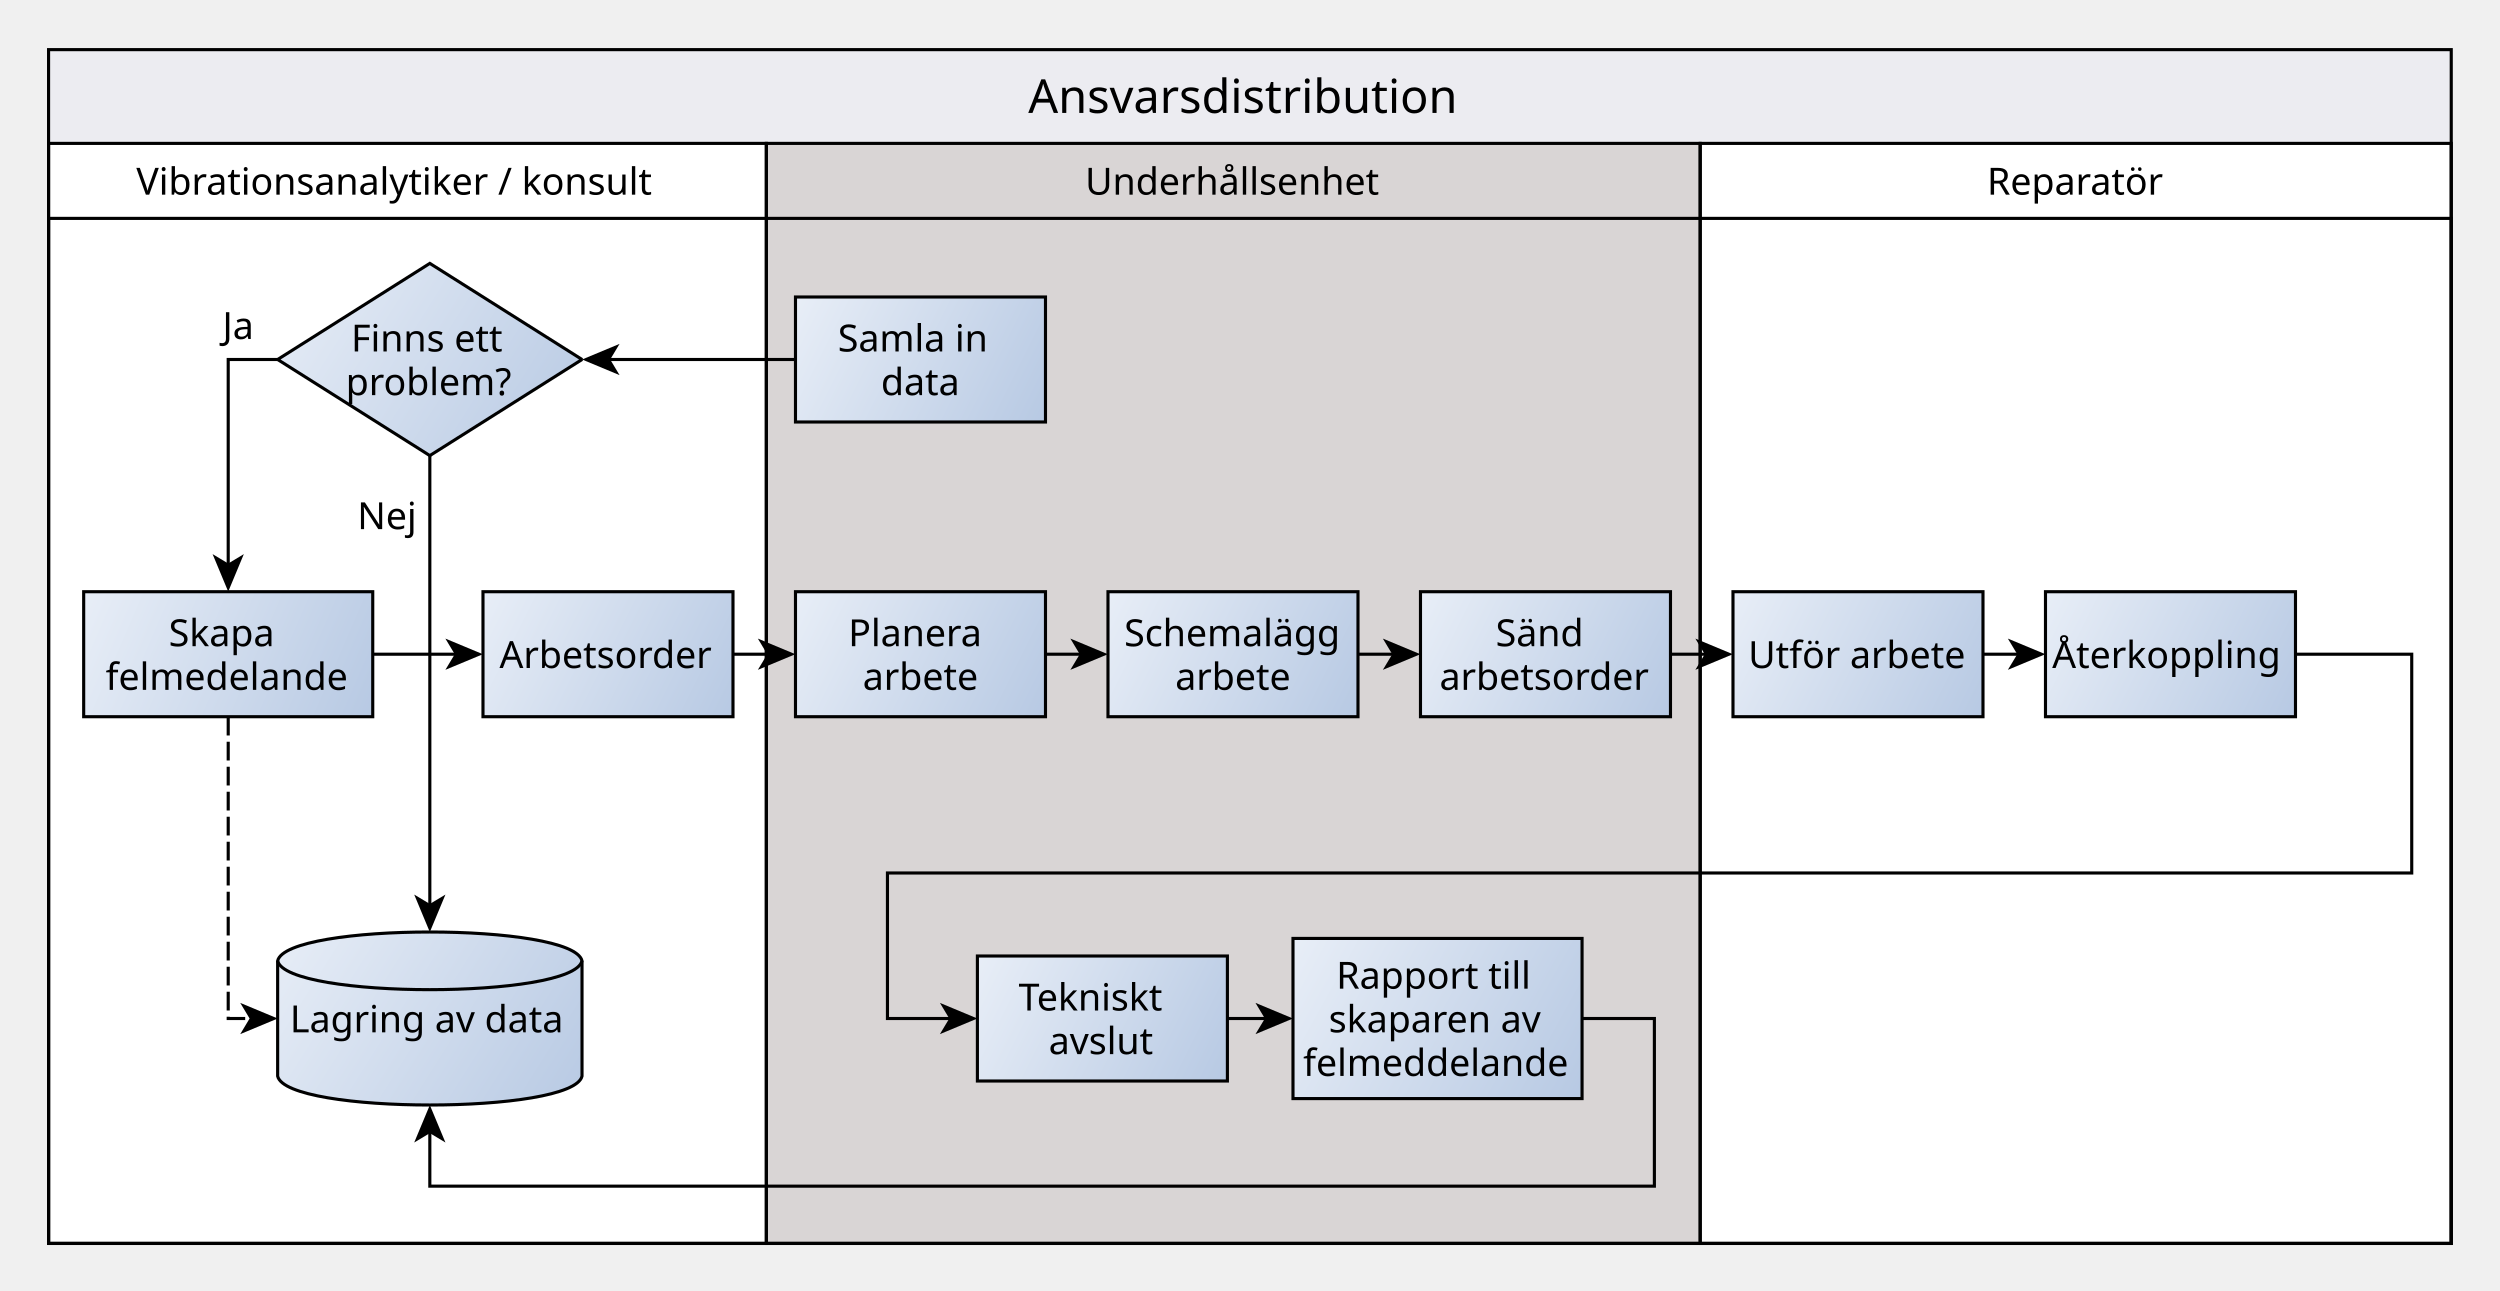
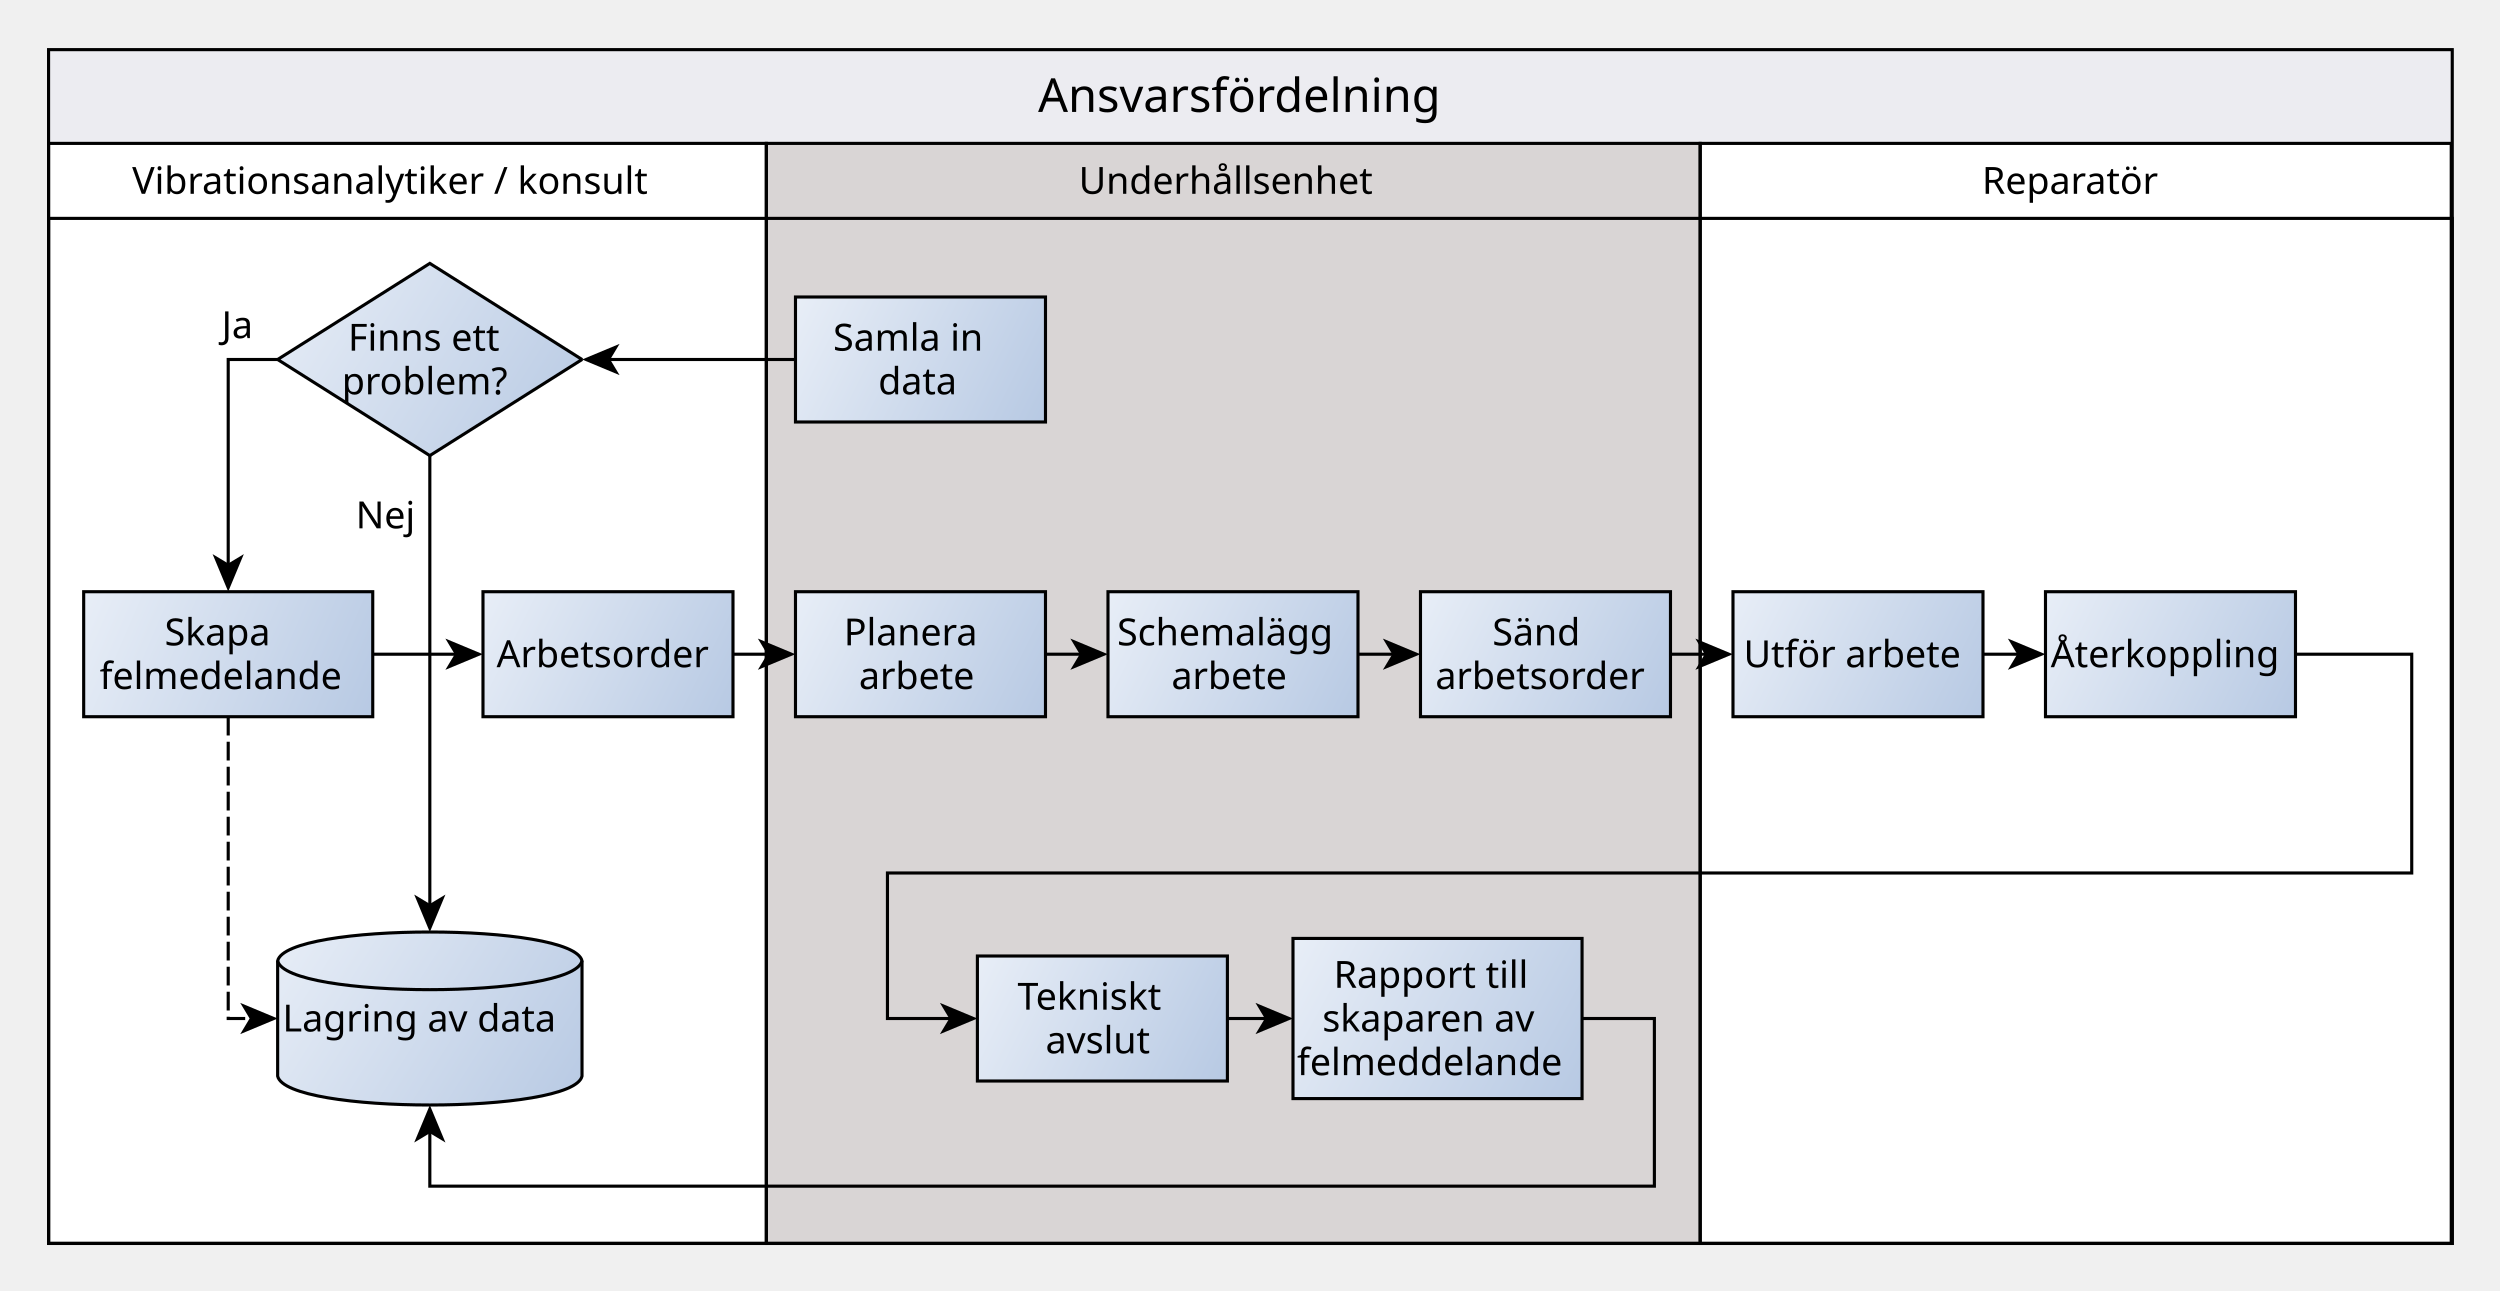
<svg xmlns="http://www.w3.org/2000/svg" fill-opacity="1" color-rendering="auto" color-interpolation="auto" stroke="black" text-rendering="auto" stroke-linecap="square" width="800" stroke-miterlimit="10" stroke-opacity="1" shape-rendering="auto" fill="black" stroke-dasharray="none" font-weight="normal" stroke-width="1" height="413" font-family="'Dialog'" font-style="normal" stroke-linejoin="miter" font-size="12" stroke-dashoffset="0" image-rendering="auto">
  <defs id="genericDefs" />
  <g>
    <defs id="defs1">
      <linearGradient x1="20.777" gradientUnits="userSpaceOnUse" x2="113.277" y1="82.348" y2="122.348" id="linearGradient1" spreadMethod="pad">
        <stop stop-opacity="1" stop-color="rgb(232,238,247)" offset="0%" />
        <stop stop-opacity="1" stop-color="rgb(183,201,227)" offset="100%" />
      </linearGradient>
      <linearGradient x1="148.555" gradientUnits="userSpaceOnUse" x2="228.555" y1="82.348" y2="122.348" id="linearGradient2" spreadMethod="pad">
        <stop stop-opacity="1" stop-color="rgb(232,238,247)" offset="0%" />
        <stop stop-opacity="1" stop-color="rgb(183,201,227)" offset="100%" />
      </linearGradient>
      <linearGradient x1="248.555" gradientUnits="userSpaceOnUse" x2="328.555" y1="82.348" y2="122.348" id="linearGradient3" spreadMethod="pad">
        <stop stop-opacity="1" stop-color="rgb(232,238,247)" offset="0%" />
        <stop stop-opacity="1" stop-color="rgb(183,201,227)" offset="100%" />
      </linearGradient>
      <linearGradient x1="348.555" gradientUnits="userSpaceOnUse" x2="428.555" y1="82.348" y2="122.348" id="linearGradient4" spreadMethod="pad">
        <stop stop-opacity="1" stop-color="rgb(232,238,247)" offset="0%" />
        <stop stop-opacity="1" stop-color="rgb(183,201,227)" offset="100%" />
      </linearGradient>
      <linearGradient x1="448.555" gradientUnits="userSpaceOnUse" x2="528.555" y1="82.348" y2="122.348" id="linearGradient5" spreadMethod="pad">
        <stop stop-opacity="1" stop-color="rgb(232,238,247)" offset="0%" />
        <stop stop-opacity="1" stop-color="rgb(183,201,227)" offset="100%" />
      </linearGradient>
      <linearGradient x1="548.555" gradientUnits="userSpaceOnUse" x2="628.555" y1="82.348" y2="122.348" id="linearGradient6" spreadMethod="pad">
        <stop stop-opacity="1" stop-color="rgb(232,238,247)" offset="0%" />
        <stop stop-opacity="1" stop-color="rgb(183,201,227)" offset="100%" />
      </linearGradient>
      <linearGradient x1="648.555" gradientUnits="userSpaceOnUse" x2="728.555" y1="82.348" y2="122.348" id="linearGradient7" spreadMethod="pad">
        <stop stop-opacity="1" stop-color="rgb(232,238,247)" offset="0%" />
        <stop stop-opacity="1" stop-color="rgb(183,201,227)" offset="100%" />
      </linearGradient>
      <linearGradient x1="306.767" gradientUnits="userSpaceOnUse" x2="386.767" y1="198.922" y2="238.922" id="linearGradient8" spreadMethod="pad">
        <stop stop-opacity="1" stop-color="rgb(232,238,247)" offset="0%" />
        <stop stop-opacity="1" stop-color="rgb(183,201,227)" offset="100%" />
      </linearGradient>
      <linearGradient x1="407.756" gradientUnits="userSpaceOnUse" x2="500.256" y1="193.297" y2="244.547" id="linearGradient9" spreadMethod="pad">
        <stop stop-opacity="1" stop-color="rgb(232,238,247)" offset="0%" />
        <stop stop-opacity="1" stop-color="rgb(183,201,227)" offset="100%" />
      </linearGradient>
      <linearGradient x1="248.555" gradientUnits="userSpaceOnUse" x2="328.555" y1="-11.961" y2="28.039" id="linearGradient10" spreadMethod="pad">
        <stop stop-opacity="1" stop-color="rgb(232,238,247)" offset="0%" />
        <stop stop-opacity="1" stop-color="rgb(183,201,227)" offset="100%" />
      </linearGradient>
      <linearGradient x1="82.845" gradientUnits="userSpaceOnUse" x2="180.244" y1="-22.718" y2="38.795" id="linearGradient11" spreadMethod="pad">
        <stop stop-opacity="1" stop-color="rgb(232,238,247)" offset="0%" />
        <stop stop-opacity="1" stop-color="rgb(183,201,227)" offset="100%" />
      </linearGradient>
      <linearGradient x1="82.845" gradientUnits="userSpaceOnUse" x2="180.244" y1="188.165" y2="249.678" id="linearGradient12" spreadMethod="pad">
        <stop stop-opacity="1" stop-color="rgb(232,238,247)" offset="0%" />
        <stop stop-opacity="1" stop-color="rgb(183,201,227)" offset="100%" />
      </linearGradient>
      <clipPath clipPathUnits="userSpaceOnUse" id="clipPath1">
        <path d="M0 0 L800 0 L800 413 L0 413 L0 0 Z" />
      </clipPath>
      <clipPath clipPathUnits="userSpaceOnUse" id="clipPath2">
        <path d="M-6 -107 L794 -107 L794 306 L-6 306 L-6 -107 Z" />
      </clipPath>
    </defs>
    <g fill="rgb(236,236,241)" transform="matrix(1,0,0,1,6,107)" stroke="rgb(236,236,241)">
-       <path d="M9.543 -91.116 L9.543 -61.116 L778.398 -61.116 L778.398 -91.116 Z" clip-path="url(#clipPath2)" stroke="none" />
-       <rect x="9.543" width="768.855" height="352.018" y="-61.116" clip-path="url(#clipPath2)" stroke="none" />
+       <path d="M9.543 -91.116 L9.543 -61.116 L778.721 -61.116 L778.721 -91.116 Z" clip-path="url(#clipPath2)" stroke="none" />
+       <rect x="9.543" width="769.178" height="352.018" y="-61.116" clip-path="url(#clipPath2)" stroke="none" />
      <rect x="9.543" y="-61.116" clip-path="url(#clipPath2)" fill="white" width="229.686" height="352.018" stroke="none" />
      <rect x="239.229" y="-61.116" clip-path="url(#clipPath2)" fill="rgb(217,213,213)" width="298.832" height="24" stroke="none" />
      <rect x="239.229" y="-37.116" clip-path="url(#clipPath2)" fill="rgb(217,213,213)" width="298.832" height="328.018" stroke="none" />
      <rect x="538.061" y="-61.116" clip-path="url(#clipPath2)" fill="white" width="240.336" height="352.018" stroke="none" />
      <line clip-path="url(#clipPath2)" fill="silver" x1="9.543" x2="9.543" y1="-37.116" y2="290.902" stroke="none" />
    </g>
    <g stroke-linecap="butt" transform="matrix(1,0,0,1,6,107)" stroke-miterlimit="1.45">
-       <rect fill="none" x="9.543" width="768.855" height="382.018" y="-91.116" clip-path="url(#clipPath2)" />
+       <rect fill="none" x="9.543" width="769.178" height="382.018" y="-91.116" clip-path="url(#clipPath2)" />
      <rect fill="none" x="9.543" width="229.686" height="352.018" y="-61.116" clip-path="url(#clipPath2)" />
      <rect fill="none" x="239.229" width="298.832" height="352.018" y="-61.116" clip-path="url(#clipPath2)" />
      <rect fill="none" x="538.061" width="240.336" height="352.018" y="-61.116" clip-path="url(#clipPath2)" />
-       <rect fill="none" x="9.543" width="768.855" height="328.018" y="-37.116" clip-path="url(#clipPath2)" />
+       <rect fill="none" x="9.543" width="769.178" height="328.018" y="-37.116" clip-path="url(#clipPath2)" />
    </g>
-     <g font-family="sans-serif" font-size="15" transform="matrix(1,0,0,1,6,107)">
-       <text x="323.039" xml:space="preserve" y="-70.863" clip-path="url(#clipPath2)" stroke="none">Ansvarsdistribution</text>
-       <text x="37.615" xml:space="preserve" font-size="12" y="-44.714" clip-path="url(#clipPath2)" stroke="none">Vibrationsanalytiker / konsult</text>
-       <text x="341.249" xml:space="preserve" font-size="12" y="-44.714" clip-path="url(#clipPath2)" stroke="none">Underhållsenhet</text>
-       <text x="629.85" xml:space="preserve" font-size="12" y="-44.714" clip-path="url(#clipPath2)" stroke="none">Reparatör</text>
+     <g font-size="15" stroke-miterlimit="1.45" font-family="sans-serif" transform="matrix(1,0,0,1,6,107)" stroke-linecap="butt">
+       <text x="326.193" xml:space="preserve" y="-71.193" clip-path="url(#clipPath2)" stroke="none">Ansvarsfördelning</text>
+       <text x="36.285" xml:space="preserve" font-size="12" y="-44.977" clip-path="url(#clipPath2)" stroke="none">Vibrationsanalytiker / konsult</text>
+       <text x="339.204" xml:space="preserve" font-size="12" y="-44.977" clip-path="url(#clipPath2)" stroke="none">Underhållsenhet</text>
+       <text x="628.25" xml:space="preserve" font-size="12" y="-44.977" clip-path="url(#clipPath2)" stroke="none">Reparatör</text>
    </g>
    <g fill="url(#linearGradient1)" stroke-miterlimit="1.45" transform="matrix(1,0,0,1,6,107)" stroke-linecap="butt" stroke="url(#linearGradient1)">
      <path d="M20.777 82.348 L113.277 82.348 L113.277 122.348 L20.777 122.348 Z" clip-path="url(#clipPath2)" stroke="none" />
      <path fill="none" d="M20.777 82.348 L113.277 82.348 L113.277 122.348 L20.777 122.348 Z" clip-path="url(#clipPath2)" stroke="black" />
-     </g>
-     <g font-family="sans-serif" transform="matrix(1,0,0,1,6,107)">
-       <text x="47.987" xml:space="preserve" y="99.787" clip-path="url(#clipPath2)" stroke="none">Skapa </text>
-       <text x="27.79" xml:space="preserve" y="113.75" clip-path="url(#clipPath2)" stroke="none">felmedelande</text>
+       <text x="46.675" y="99.517" clip-path="url(#clipPath2)" fill="black" font-family="sans-serif" stroke="none" xml:space="preserve">Skapa </text>
+       <text x="25.874" y="113.486" clip-path="url(#clipPath2)" fill="black" font-family="sans-serif" stroke="none" xml:space="preserve">felmedelande</text>
    </g>
    <g fill="url(#linearGradient2)" stroke-miterlimit="1.45" transform="matrix(1,0,0,1,6,107)" stroke-linecap="butt" stroke="url(#linearGradient2)">
      <path d="M148.555 82.348 L228.555 82.348 L228.555 122.348 L148.555 122.348 Z" clip-path="url(#clipPath2)" stroke="none" />
      <path fill="none" d="M148.555 82.348 L228.555 82.348 L228.555 122.348 L148.555 122.348 Z" clip-path="url(#clipPath2)" stroke="black" />
-     </g>
-     <g font-family="sans-serif" transform="matrix(1,0,0,1,6,107)">
-       <text x="153.823" xml:space="preserve" y="106.769" clip-path="url(#clipPath2)" stroke="none">Arbetsorder</text>
+       <text x="152.9" y="106.502" clip-path="url(#clipPath2)" fill="black" font-family="sans-serif" stroke="none" xml:space="preserve">Arbetsorder</text>
    </g>
    <g fill="url(#linearGradient3)" stroke-miterlimit="1.45" transform="matrix(1,0,0,1,6,107)" stroke-linecap="butt" stroke="url(#linearGradient3)">
      <path d="M248.555 82.348 L328.555 82.348 L328.555 122.348 L248.555 122.348 Z" clip-path="url(#clipPath2)" stroke="none" />
      <path fill="none" d="M248.555 82.348 L328.555 82.348 L328.555 122.348 L248.555 122.348 Z" clip-path="url(#clipPath2)" stroke="black" />
-     </g>
-     <g font-family="sans-serif" transform="matrix(1,0,0,1,6,107)">
-       <text x="265.457" xml:space="preserve" y="99.787" clip-path="url(#clipPath2)" stroke="none">Planera </text>
-       <text x="270.08" xml:space="preserve" y="113.75" clip-path="url(#clipPath2)" stroke="none">arbete</text>
+       <text x="264.048" y="99.517" clip-path="url(#clipPath2)" fill="black" font-family="sans-serif" stroke="none" xml:space="preserve">Planera </text>
+       <text x="268.867" y="113.486" clip-path="url(#clipPath2)" fill="black" font-family="sans-serif" stroke="none" xml:space="preserve">arbete</text>
    </g>
    <g fill="url(#linearGradient4)" stroke-miterlimit="1.45" transform="matrix(1,0,0,1,6,107)" stroke-linecap="butt" stroke="url(#linearGradient4)">
      <path d="M348.555 82.348 L428.555 82.348 L428.555 122.348 L348.555 122.348 Z" clip-path="url(#clipPath2)" stroke="none" />
      <path fill="none" d="M348.555 82.348 L428.555 82.348 L428.555 122.348 L348.555 122.348 Z" clip-path="url(#clipPath2)" stroke="black" />
-     </g>
-     <g font-family="sans-serif" transform="matrix(1,0,0,1,6,107)">
-       <text x="353.738" xml:space="preserve" y="99.787" clip-path="url(#clipPath2)" stroke="none">Schemalägg</text>
-       <text x="370.08" xml:space="preserve" y="113.75" clip-path="url(#clipPath2)" stroke="none">arbete</text>
+       <text x="351.471" y="99.517" clip-path="url(#clipPath2)" fill="black" font-family="sans-serif" stroke="none" xml:space="preserve">Schemalägg</text>
+       <text x="368.867" y="113.486" clip-path="url(#clipPath2)" fill="black" font-family="sans-serif" stroke="none" xml:space="preserve">arbete</text>
    </g>
    <g fill="url(#linearGradient5)" stroke-miterlimit="1.45" transform="matrix(1,0,0,1,6,107)" stroke-linecap="butt" stroke="url(#linearGradient5)">
      <path d="M448.555 82.348 L528.555 82.348 L528.555 122.348 L448.555 122.348 Z" clip-path="url(#clipPath2)" stroke="none" />
      <path fill="none" d="M448.555 82.348 L528.555 82.348 L528.555 122.348 L448.555 122.348 Z" clip-path="url(#clipPath2)" stroke="black" />
-     </g>
-     <g font-family="sans-serif" transform="matrix(1,0,0,1,6,107)">
-       <text x="472.611" xml:space="preserve" y="99.787" clip-path="url(#clipPath2)" stroke="none">Sänd </text>
-       <text x="454.649" xml:space="preserve" y="113.75" clip-path="url(#clipPath2)" stroke="none">arbetsorder</text>
+       <text x="471.551" y="99.517" clip-path="url(#clipPath2)" fill="black" font-family="sans-serif" stroke="none" xml:space="preserve">Sänd </text>
+       <text x="453.328" y="113.486" clip-path="url(#clipPath2)" fill="black" font-family="sans-serif" stroke="none" xml:space="preserve">arbetsorder</text>
    </g>
    <g fill="url(#linearGradient6)" stroke-miterlimit="1.45" transform="matrix(1,0,0,1,6,107)" stroke-linecap="butt" stroke="url(#linearGradient6)">
      <path d="M548.555 82.348 L628.555 82.348 L628.555 122.348 L548.555 122.348 Z" clip-path="url(#clipPath2)" stroke="none" />
      <path fill="none" d="M548.555 82.348 L628.555 82.348 L628.555 122.348 L548.555 122.348 Z" clip-path="url(#clipPath2)" stroke="black" />
-     </g>
-     <g font-family="sans-serif" transform="matrix(1,0,0,1,6,107)">
-       <text x="553.434" xml:space="preserve" y="106.769" clip-path="url(#clipPath2)" stroke="none">Utför arbete</text>
+       <text x="551.966" y="106.502" clip-path="url(#clipPath2)" fill="black" font-family="sans-serif" stroke="none" xml:space="preserve">Utför arbete</text>
    </g>
    <g fill="url(#linearGradient7)" stroke-miterlimit="1.45" transform="matrix(1,0,0,1,6,107)" stroke-linecap="butt" stroke="url(#linearGradient7)">
      <path d="M648.555 82.348 L728.555 82.348 L728.555 122.348 L648.555 122.348 Z" clip-path="url(#clipPath2)" stroke="none" />
      <path fill="none" d="M648.555 82.348 L728.555 82.348 L728.555 122.348 L648.555 122.348 Z" clip-path="url(#clipPath2)" stroke="black" />
-     </g>
-     <g font-family="sans-serif" transform="matrix(1,0,0,1,6,107)">
-       <text x="650.694" xml:space="preserve" y="106.769" clip-path="url(#clipPath2)" stroke="none">Återkoppling</text>
+       <text x="650.231" y="106.502" clip-path="url(#clipPath2)" fill="black" font-family="sans-serif" stroke="none" xml:space="preserve">Återkoppling</text>
    </g>
    <g fill="url(#linearGradient8)" stroke-miterlimit="1.45" transform="matrix(1,0,0,1,6,107)" stroke-linecap="butt" stroke="url(#linearGradient8)">
      <path d="M306.767 198.922 L386.767 198.922 L386.767 238.922 L306.767 238.922 Z" clip-path="url(#clipPath2)" stroke="none" />
      <path fill="none" d="M306.767 198.922 L386.767 198.922 L386.767 238.922 L306.767 238.922 Z" clip-path="url(#clipPath2)" stroke="black" />
-     </g>
-     <g font-family="sans-serif" transform="matrix(1,0,0,1,6,107)">
-       <text x="319.957" xml:space="preserve" y="216.361" clip-path="url(#clipPath2)" stroke="none">Tekniskt </text>
-       <text x="329.587" xml:space="preserve" y="230.324" clip-path="url(#clipPath2)" stroke="none">avslut</text>
+       <text x="319.605" y="216.092" clip-path="url(#clipPath2)" fill="black" font-family="sans-serif" stroke="none" xml:space="preserve">Tekniskt </text>
+       <text x="328.591" y="230.06" clip-path="url(#clipPath2)" fill="black" font-family="sans-serif" stroke="none" xml:space="preserve">avslut</text>
    </g>
    <g fill="url(#linearGradient9)" stroke-miterlimit="1.45" transform="matrix(1,0,0,1,6,107)" stroke-linecap="butt" stroke="url(#linearGradient9)">
      <path d="M407.756 193.297 L500.256 193.297 L500.256 244.547 L407.756 244.547 Z" clip-path="url(#clipPath2)" stroke="none" />
      <path fill="none" d="M407.756 193.297 L500.256 193.297 L500.256 244.547 L407.756 244.547 Z" clip-path="url(#clipPath2)" stroke="black" />
-     </g>
-     <g font-family="sans-serif" transform="matrix(1,0,0,1,6,107)">
-       <text x="421.615" xml:space="preserve" y="209.38" clip-path="url(#clipPath2)" stroke="none">Rapport till</text>
-       <text x="419.198" xml:space="preserve" y="223.343" clip-path="url(#clipPath2)" stroke="none">skaparen av</text>
-       <text x="410.992" xml:space="preserve" y="237.306" clip-path="url(#clipPath2)" stroke="none">felmeddelande</text>
+       <text x="420.792" y="209.107" clip-path="url(#clipPath2)" fill="black" font-family="sans-serif" stroke="none" xml:space="preserve">Rapport till</text>
+       <text x="417.147" y="223.076" clip-path="url(#clipPath2)" fill="black" font-family="sans-serif" stroke="none" xml:space="preserve">skaparen av</text>
+       <text x="409.044" y="237.045" clip-path="url(#clipPath2)" fill="black" font-family="sans-serif" stroke="none" xml:space="preserve">felmeddelande</text>
    </g>
    <g fill="url(#linearGradient10)" stroke-miterlimit="1.45" transform="matrix(1,0,0,1,6,107)" stroke-linecap="butt" stroke="url(#linearGradient10)">
      <path d="M248.555 -11.961 L328.555 -11.961 L328.555 28.039 L248.555 28.039 Z" clip-path="url(#clipPath2)" stroke="none" />
      <path fill="none" d="M248.555 -11.961 L328.555 -11.961 L328.555 28.039 L248.555 28.039 Z" clip-path="url(#clipPath2)" stroke="black" />
-     </g>
-     <g font-family="sans-serif" transform="matrix(1,0,0,1,6,107)">
-       <text x="262.106" xml:space="preserve" y="5.478" clip-path="url(#clipPath2)" stroke="none">Samla in </text>
-       <text x="275.907" xml:space="preserve" y="19.441" clip-path="url(#clipPath2)" stroke="none">data</text>
+       <text x="260.597" y="5.209" clip-path="url(#clipPath2)" fill="black" font-family="sans-serif" stroke="none" xml:space="preserve">Samla in </text>
+       <text x="275.04" y="19.177" clip-path="url(#clipPath2)" fill="black" font-family="sans-serif" stroke="none" xml:space="preserve">data</text>
    </g>
    <g fill="url(#linearGradient11)" stroke-miterlimit="1.45" transform="matrix(1,0,0,1,6,107)" stroke-linecap="butt" stroke="url(#linearGradient11)">
      <path d="M131.544 -22.718 L180.244 8.039 L131.544 38.795 L82.845 8.039 Z" clip-path="url(#clipPath2)" stroke="none" />
      <path fill="none" d="M131.544 -22.718 L180.244 8.039 L131.544 38.795 L82.845 8.039 Z" clip-path="url(#clipPath2)" stroke="black" />
-     </g>
-     <g font-family="sans-serif" transform="matrix(1,0,0,1,6,107)">
-       <text x="106.358" xml:space="preserve" y="5.478" clip-path="url(#clipPath2)" stroke="none">Finns ett</text>
-       <text x="104.641" xml:space="preserve" y="19.441" clip-path="url(#clipPath2)" stroke="none">problem?</text>
+       <text x="105.391" y="5.209" clip-path="url(#clipPath2)" fill="black" font-family="sans-serif" stroke="none" xml:space="preserve">Finns ett</text>
+       <text x="103.402" y="19.177" clip-path="url(#clipPath2)" fill="black" font-family="sans-serif" stroke="none" xml:space="preserve">problem?</text>
    </g>
    <g fill="url(#linearGradient12)" stroke-miterlimit="1.45" transform="matrix(1,0,0,1,6,107)" stroke-linecap="butt" stroke="url(#linearGradient12)">
      <path d="M82.845 200.468 C85.767 188.165 177.322 188.165 180.244 200.468 L180.244 237.376 C177.322 249.678 85.767 249.678 82.845 237.376 Z" clip-path="url(#clipPath2)" stroke="none" />
      <path fill="none" d="M82.845 200.468 C85.767 188.165 177.322 188.165 180.244 200.468 L180.244 237.376 C177.322 249.678 85.767 249.678 82.845 237.376 Z" clip-path="url(#clipPath2)" stroke="black" />
      <path fill="none" d="M180.244 200.468 C177.322 212.77 85.767 212.77 82.845 200.468" clip-path="url(#clipPath2)" stroke="black" />
-     </g>
-     <g font-family="sans-serif" transform="matrix(1,0,0,1,6,107)">
-       <text x="86.773" xml:space="preserve" y="223.343" clip-path="url(#clipPath2)" stroke="none">Lagring av data</text>
+       <text x="84.414" y="223.076" clip-path="url(#clipPath2)" fill="black" font-family="sans-serif" stroke="none" xml:space="preserve">Lagring av data</text>
    </g>
    <g stroke-linecap="butt" transform="matrix(1,0,0,1,6,107)" stroke-miterlimit="1.45">
      <path fill="none" d="M113.277 102.348 L140.52 102.348" clip-path="url(#clipPath2)" />
    </g>
    <g stroke-linecap="butt" transform="matrix(1,0,0,1,6,107)" stroke-miterlimit="1.45">
      <path d="M148.52 102.348 L136.52 97.348 L139.52 102.348 L136.52 107.348 Z" clip-path="url(#clipPath2)" stroke="none" />
      <path fill="none" d="M228.555 102.348 L240.516 102.348" clip-path="url(#clipPath2)" />
      <path d="M248.516 102.348 L236.516 97.348 L239.516 102.348 L236.516 107.348 Z" clip-path="url(#clipPath2)" stroke="none" />
      <path fill="none" d="M328.555 102.348 L340.516 102.348" clip-path="url(#clipPath2)" />
      <path d="M348.516 102.348 L336.516 97.348 L339.516 102.348 L336.516 107.348 Z" clip-path="url(#clipPath2)" stroke="none" />
      <path fill="none" d="M428.555 102.348 L440.516 102.348" clip-path="url(#clipPath2)" />
      <path d="M448.516 102.348 L436.516 97.348 L439.516 102.348 L436.516 107.348 Z" clip-path="url(#clipPath2)" stroke="none" />
      <path fill="none" d="M528.555 102.348 L540.516 102.348" clip-path="url(#clipPath2)" />
      <path d="M548.516 102.348 L536.516 97.348 L539.516 102.348 L536.516 107.348 Z" clip-path="url(#clipPath2)" stroke="none" />
      <path fill="none" d="M628.555 102.348 L640.516 102.348" clip-path="url(#clipPath2)" />
      <path d="M648.516 102.348 L636.516 97.348 L639.516 102.348 L636.516 107.348 Z" clip-path="url(#clipPath2)" stroke="none" />
      <path fill="none" d="M728.549 102.348 L765.755 102.348 L765.755 172.356 L277.984 172.356 L277.984 218.922 L298.766 218.922" clip-path="url(#clipPath2)" />
      <path d="M306.766 218.922 L294.766 213.922 L297.766 218.922 L294.766 223.922 Z" clip-path="url(#clipPath2)" stroke="none" />
      <path fill="none" d="M386.808 218.922 L399.756 218.922" clip-path="url(#clipPath2)" />
      <path d="M407.756 218.922 L395.756 213.922 L398.756 218.922 L395.756 223.922 Z" clip-path="url(#clipPath2)" stroke="none" />
      <path fill="none" d="M248.574 8.039 L188.259 8.039" clip-path="url(#clipPath2)" />
      <path d="M180.259 8.039 L192.259 13.039 L189.259 8.039 L192.259 3.039 Z" clip-path="url(#clipPath2)" stroke="none" />
      <path fill="none" d="M82.873 8.039 L67.027 8.039 L67.027 74.316" clip-path="url(#clipPath2)" />
      <path d="M67.027 82.316 L72.027 70.316 L67.027 73.316 L62.027 70.316 Z" clip-path="url(#clipPath2)" stroke="none" />
-       <text x="65.194" xml:space="preserve" y="1.478" font-family="sans-serif" clip-path="url(#clipPath2)" stroke="none">Ja</text>
+       <text x="64.927" xml:space="preserve" y="1.209" font-family="sans-serif" clip-path="url(#clipPath2)" stroke="none">Ja</text>
      <path fill="none" d="M500.26 218.922 L523.403 218.922 L523.403 272.569 L131.544 272.569 L131.544 254.61" clip-path="url(#clipPath2)" />
      <path d="M131.544 246.61 L126.544 258.61 L131.544 255.61 L136.544 258.61 Z" clip-path="url(#clipPath2)" stroke="none" />
      <path fill="none" d="M131.544 38.801 L131.544 183.262" clip-path="url(#clipPath2)" />
      <path d="M131.544 191.262 L136.544 179.262 L131.544 182.262 L126.544 179.262 Z" clip-path="url(#clipPath2)" stroke="none" />
-       <text x="108.343" xml:space="preserve" y="62.322" font-family="sans-serif" clip-path="url(#clipPath2)" stroke="none">Nej</text>
+       <text x="107.851" xml:space="preserve" y="62.059" font-family="sans-serif" clip-path="url(#clipPath2)" stroke="none">Nej</text>
      <path fill="none" stroke-dasharray="6,2" d="M67.027 122.355 L67.027 218.922 L74.873 218.922" clip-path="url(#clipPath2)" />
      <path stroke-dasharray="6,2" d="M82.873 218.922 L70.873 213.922 L73.873 218.922 L70.873 223.922 Z" clip-path="url(#clipPath2)" stroke="none" />
    </g>
  </g>
</svg>
